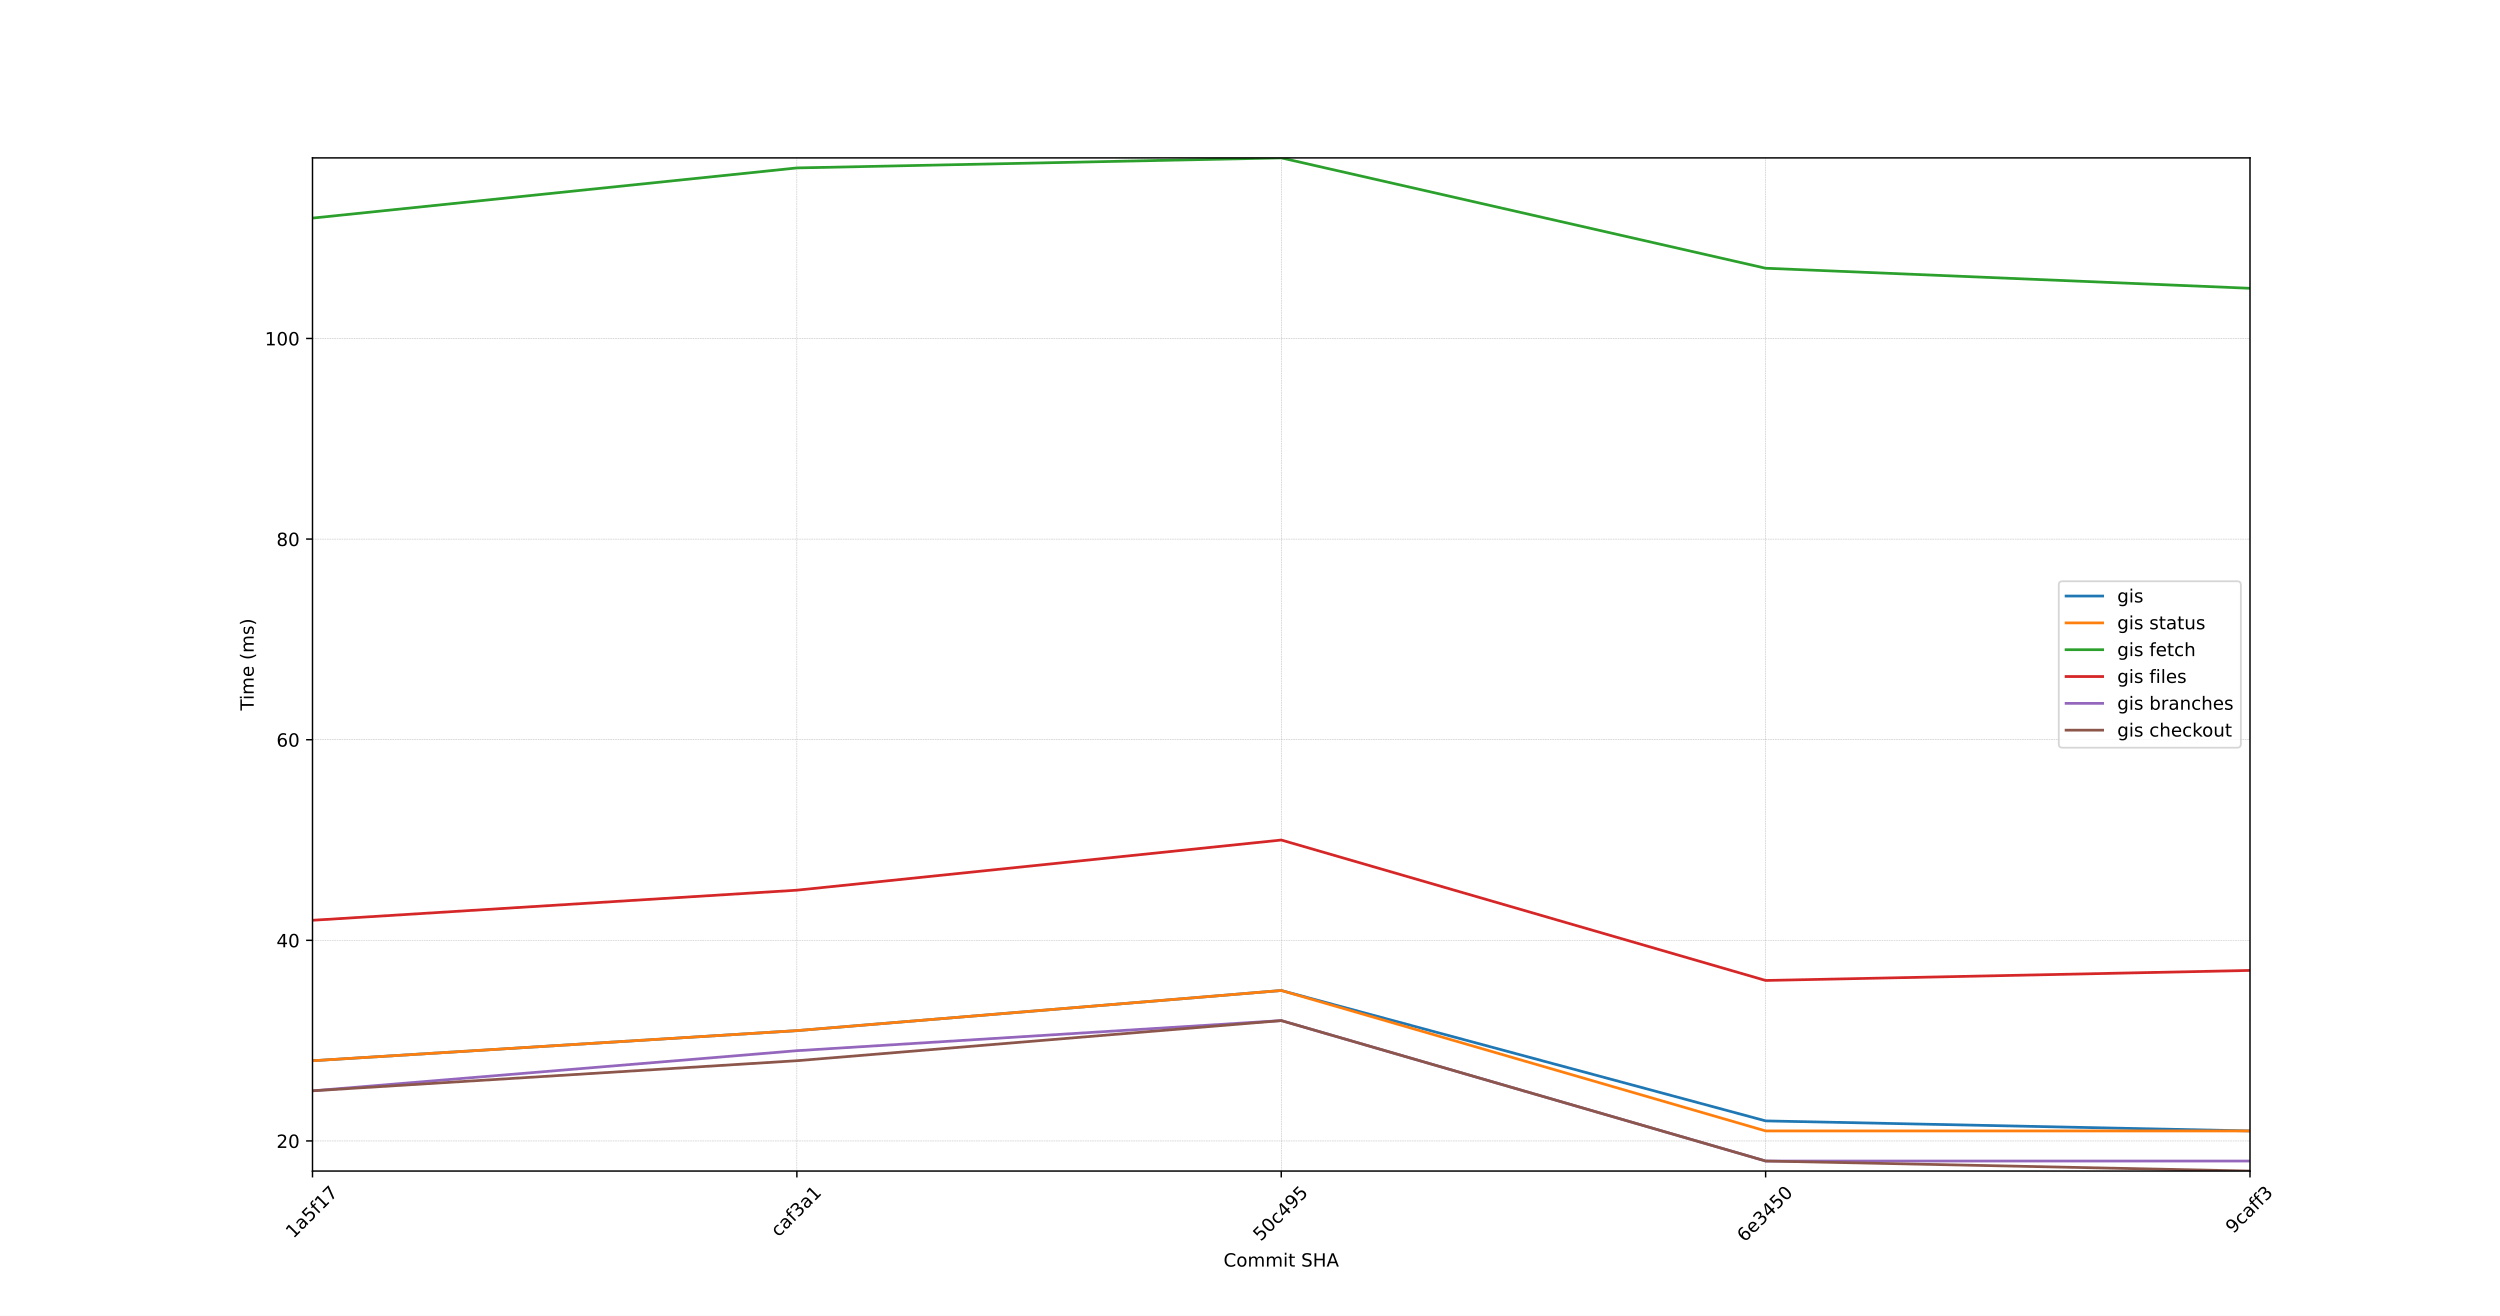
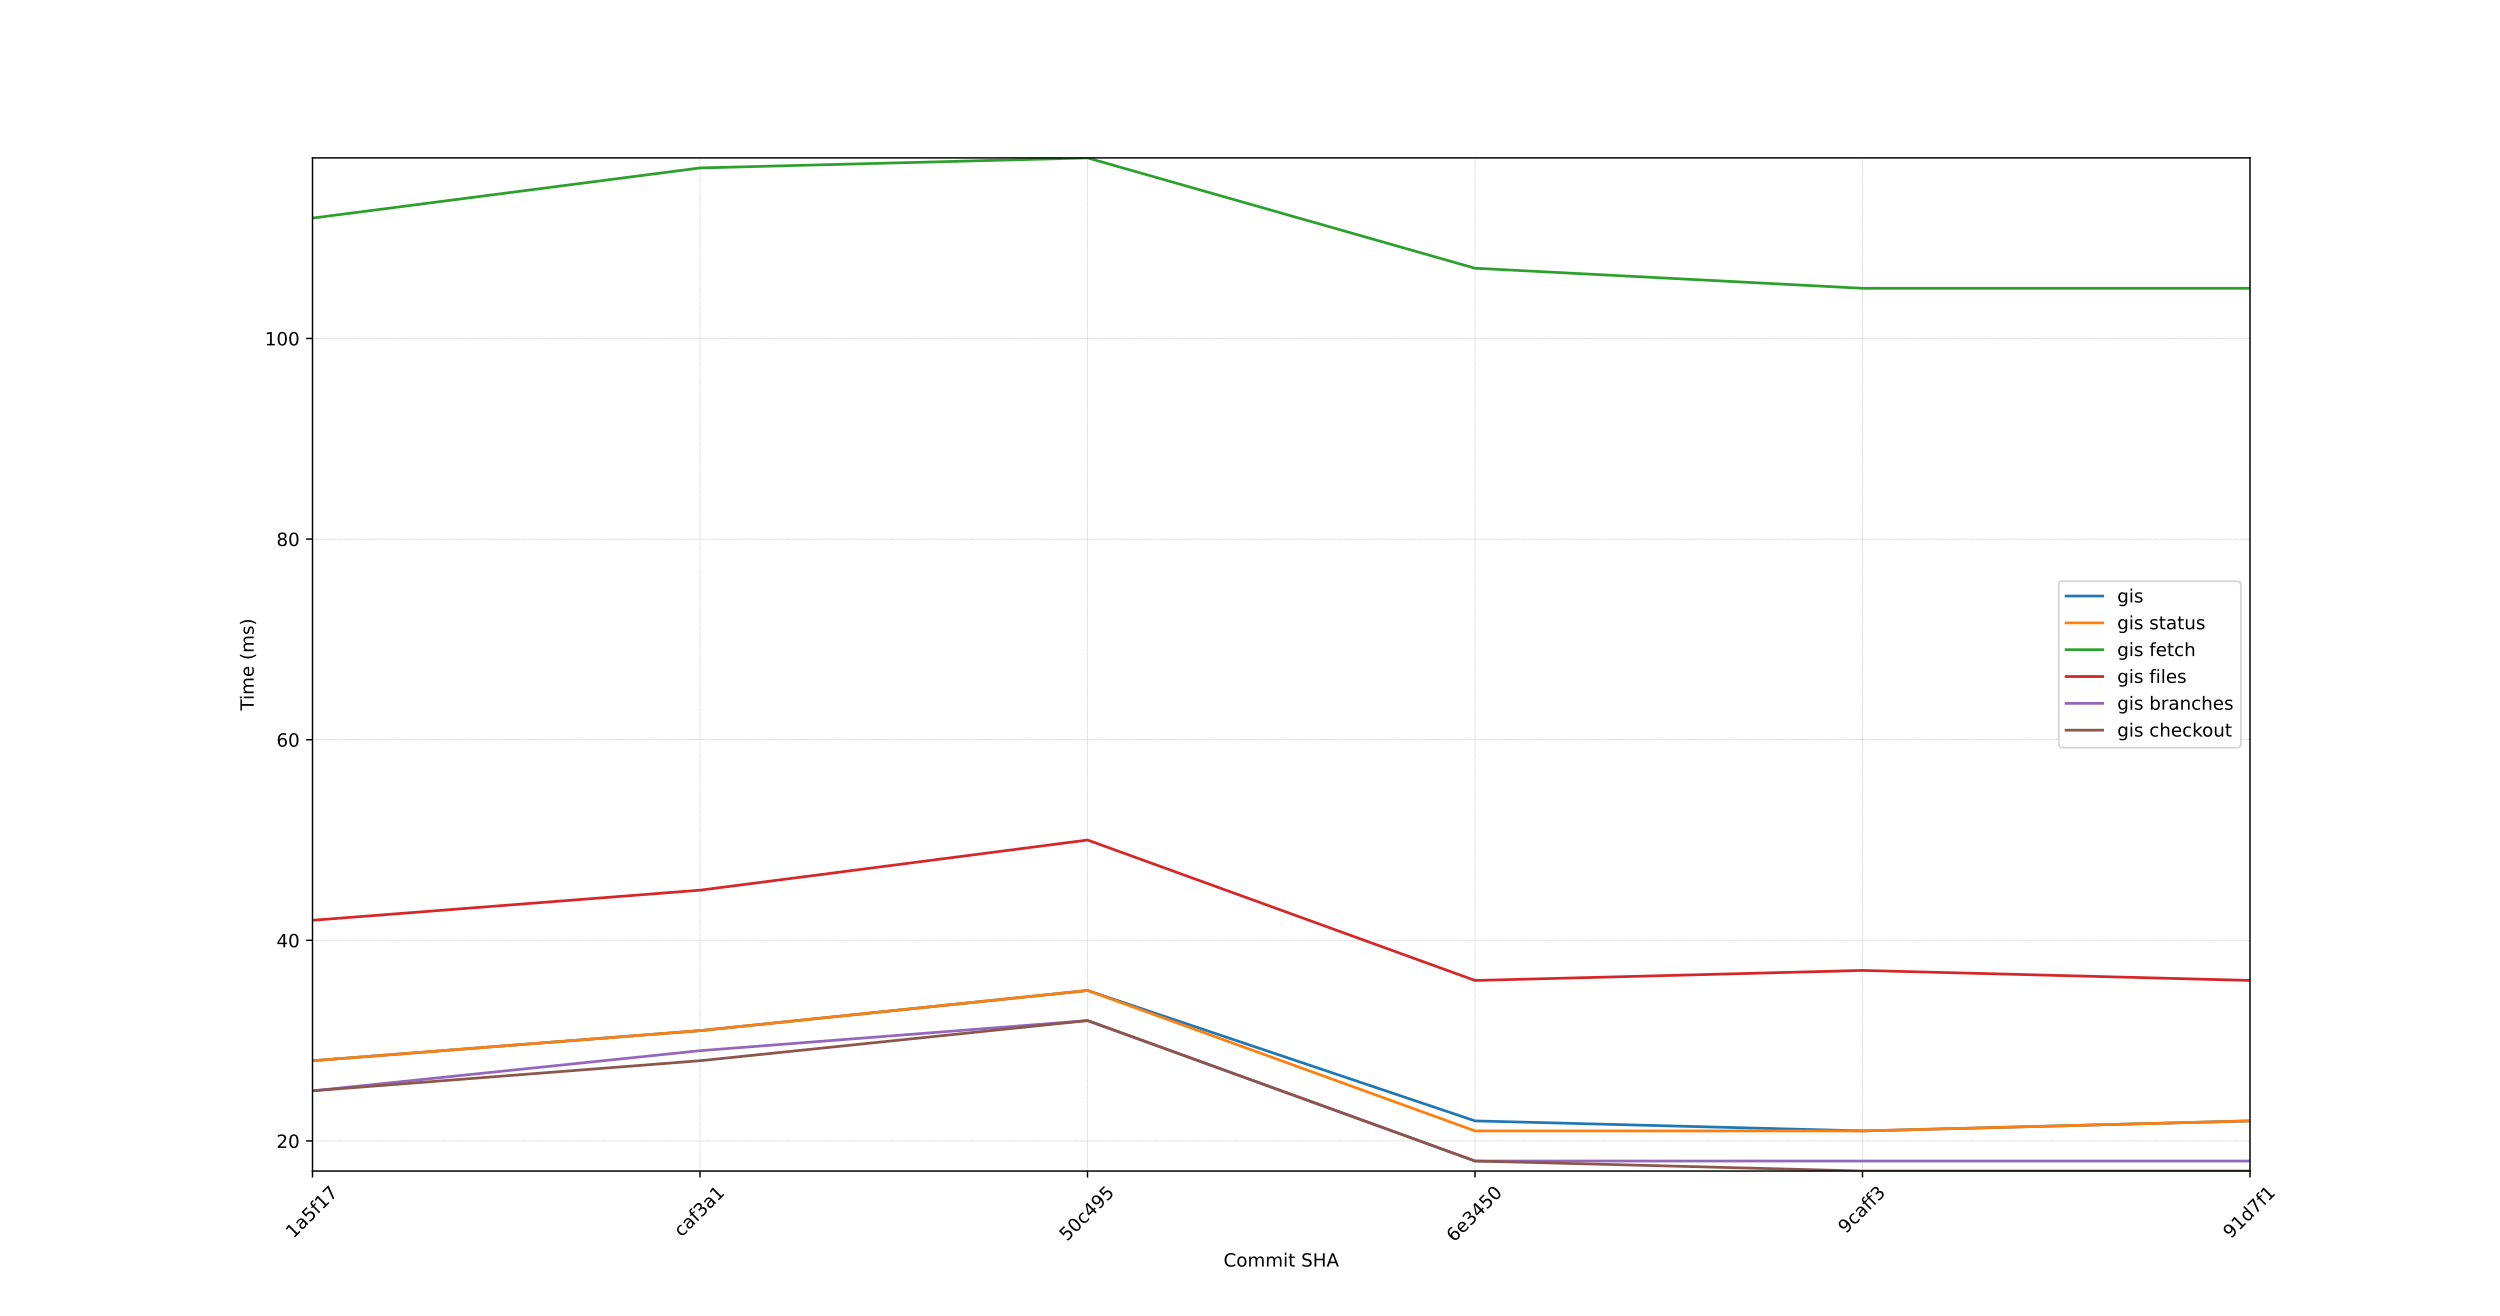
<svg xmlns="http://www.w3.org/2000/svg" xmlns:xlink="http://www.w3.org/1999/xlink" width="1368pt" height="720pt" viewBox="0 0 1368 720" version="1.1">
  <defs>
    <style type="text/css">*{stroke-linejoin: round; stroke-linecap: butt}</style>
  </defs>
  <g id="figure_1">
    <g id="patch_1">
      <path d="M 0 720  L 1368 720  L 1368 0  L 0 0  z " style="fill: #ffffff" />
    </g>
    <g id="axes_1">
      <g id="patch_2">
        <path d="M 171 640.8  L 1231.2 640.8  L 1231.2 86.4  L 171 86.4  z " style="fill: #ffffff" />
      </g>
      <g id="matplotlib.axis_1">
        <g id="xtick_1">
          <g id="line2d_1">
-             <path d="M 171 640.8  L 171 86.4  " clip-path="url(#p83d7c2769d)" style="fill: none; stroke-dasharray: 0.925,0.4; stroke-dashoffset: 0; stroke: #b0b0b0; stroke-width: 0.25" />
+             <path d="M 171 640.8  L 171 86.4  " clip-path="url(#pf5dba11f44)" style="fill: none; stroke-dasharray: 0.925,0.4; stroke-dashoffset: 0; stroke: #b0b0b0; stroke-width: 0.25" />
          </g>
          <g id="line2d_2">
            <defs>
-               <path id="m97d3930e7c" d="M 0 0  L 0 3.5  " style="stroke: #000000; stroke-width: 0.8" />
-             </defs>
-             <g>
-               <use xlink:href="#m97d3930e7c" x="171" y="640.8" style="stroke: #000000; stroke-width: 0.8" />
+               <path id="m943b3fd18f" d="M 0 0  L 0 3.5  " style="stroke: #000000; stroke-width: 0.8" />
+             </defs>
+             <g>
+               <use xlink:href="#m943b3fd18f" x="171" y="640.8" style="stroke: #000000; stroke-width: 0.8" />
            </g>
          </g>
          <g id="text_1">
            <g transform="translate(160.542 677.9913) rotate(-45) scale(0.1 -0.1)">
              <defs>
                <path id="DejaVuSans-31" d="M 794 531  L 1825 531  L 1825 4091  L 703 3866  L 703 4441  L 1819 4666  L 2450 4666  L 2450 531  L 3481 531  L 3481 0  L 794 0  L 794 531  z " transform="scale(0.015625)" />
                <path id="DejaVuSans-61" d="M 2194 1759  Q 1497 1759 1228 1600  Q 959 1441 959 1056  Q 959 750 1161 570  Q 1363 391 1709 391  Q 2188 391 2477 730  Q 2766 1069 2766 1631  L 2766 1759  L 2194 1759  z M 3341 1997  L 3341 0  L 2766 0  L 2766 531  Q 2569 213 2275 61  Q 1981 -91 1556 -91  Q 1019 -91 701 211  Q 384 513 384 1019  Q 384 1609 779 1909  Q 1175 2209 1959 2209  L 2766 2209  L 2766 2266  Q 2766 2663 2505 2880  Q 2244 3097 1772 3097  Q 1472 3097 1187 3025  Q 903 2953 641 2809  L 641 3341  Q 956 3463 1253 3523  Q 1550 3584 1831 3584  Q 2591 3584 2966 3190  Q 3341 2797 3341 1997  z " transform="scale(0.015625)" />
                <path id="DejaVuSans-35" d="M 691 4666  L 3169 4666  L 3169 4134  L 1269 4134  L 1269 2991  Q 1406 3038 1543 3061  Q 1681 3084 1819 3084  Q 2600 3084 3056 2656  Q 3513 2228 3513 1497  Q 3513 744 3044 326  Q 2575 -91 1722 -91  Q 1428 -91 1123 -41  Q 819 9 494 109  L 494 744  Q 775 591 1075 516  Q 1375 441 1709 441  Q 2250 441 2565 725  Q 2881 1009 2881 1497  Q 2881 1984 2565 2268  Q 2250 2553 1709 2553  Q 1456 2553 1204 2497  Q 953 2441 691 2322  L 691 4666  z " transform="scale(0.015625)" />
                <path id="DejaVuSans-66" d="M 2375 4863  L 2375 4384  L 1825 4384  Q 1516 4384 1395 4259  Q 1275 4134 1275 3809  L 1275 3500  L 2222 3500  L 2222 3053  L 1275 3053  L 1275 0  L 697 0  L 697 3053  L 147 3053  L 147 3500  L 697 3500  L 697 3744  Q 697 4328 969 4595  Q 1241 4863 1831 4863  L 2375 4863  z " transform="scale(0.015625)" />
                <path id="DejaVuSans-37" d="M 525 4666  L 3525 4666  L 3525 4397  L 1831 0  L 1172 0  L 2766 4134  L 525 4134  L 525 4666  z " transform="scale(0.015625)" />
              </defs>
              <use xlink:href="#DejaVuSans-31" />
              <use xlink:href="#DejaVuSans-61" x="63.623" />
              <use xlink:href="#DejaVuSans-35" x="124.902" />
              <use xlink:href="#DejaVuSans-66" x="188.525" />
              <use xlink:href="#DejaVuSans-31" x="223.73" />
              <use xlink:href="#DejaVuSans-37" x="287.354" />
            </g>
          </g>
        </g>
        <g id="xtick_2">
          <g id="line2d_3">
-             <path d="M 436.05 640.8  L 436.05 86.4  " clip-path="url(#p83d7c2769d)" style="fill: none; stroke-dasharray: 0.925,0.4; stroke-dashoffset: 0; stroke: #b0b0b0; stroke-width: 0.25" />
+             <path d="M 383.04 640.8  L 383.04 86.4  " clip-path="url(#pf5dba11f44)" style="fill: none; stroke-dasharray: 0.925,0.4; stroke-dashoffset: 0; stroke: #b0b0b0; stroke-width: 0.25" />
          </g>
          <g id="line2d_4">
            <g>
-               <use xlink:href="#m97d3930e7c" x="436.05" y="640.8" style="stroke: #000000; stroke-width: 0.8" />
+               <use xlink:href="#m943b3fd18f" x="383.04" y="640.8" style="stroke: #000000; stroke-width: 0.8" />
            </g>
          </g>
          <g id="text_2">
-             <g transform="translate(425.9804 677.2145) rotate(-45) scale(0.1 -0.1)">
+             <g transform="translate(372.9704 677.2145) rotate(-45) scale(0.1 -0.1)">
              <defs>
                <path id="DejaVuSans-63" d="M 3122 3366  L 3122 2828  Q 2878 2963 2633 3030  Q 2388 3097 2138 3097  Q 1578 3097 1268 2742  Q 959 2388 959 1747  Q 959 1106 1268 751  Q 1578 397 2138 397  Q 2388 397 2633 464  Q 2878 531 3122 666  L 3122 134  Q 2881 22 2623 -34  Q 2366 -91 2075 -91  Q 1284 -91 818 406  Q 353 903 353 1747  Q 353 2603 823 3093  Q 1294 3584 2113 3584  Q 2378 3584 2631 3529  Q 2884 3475 3122 3366  z " transform="scale(0.015625)" />
                <path id="DejaVuSans-33" d="M 2597 2516  Q 3050 2419 3304 2112  Q 3559 1806 3559 1356  Q 3559 666 3084 287  Q 2609 -91 1734 -91  Q 1441 -91 1130 -33  Q 819 25 488 141  L 488 750  Q 750 597 1062 519  Q 1375 441 1716 441  Q 2309 441 2620 675  Q 2931 909 2931 1356  Q 2931 1769 2642 2001  Q 2353 2234 1838 2234  L 1294 2234  L 1294 2753  L 1863 2753  Q 2328 2753 2575 2939  Q 2822 3125 2822 3475  Q 2822 3834 2567 4026  Q 2313 4219 1838 4219  Q 1578 4219 1281 4162  Q 984 4106 628 3988  L 628 4550  Q 988 4650 1302 4700  Q 1616 4750 1894 4750  Q 2613 4750 3031 4423  Q 3450 4097 3450 3541  Q 3450 3153 3228 2886  Q 3006 2619 2597 2516  z " transform="scale(0.015625)" />
              </defs>
              <use xlink:href="#DejaVuSans-63" />
              <use xlink:href="#DejaVuSans-61" x="54.98" />
              <use xlink:href="#DejaVuSans-66" x="116.26" />
              <use xlink:href="#DejaVuSans-33" x="151.465" />
              <use xlink:href="#DejaVuSans-61" x="215.088" />
              <use xlink:href="#DejaVuSans-31" x="276.367" />
            </g>
          </g>
        </g>
        <g id="xtick_3">
          <g id="line2d_5">
-             <path d="M 701.1 640.8  L 701.1 86.4  " clip-path="url(#p83d7c2769d)" style="fill: none; stroke-dasharray: 0.925,0.4; stroke-dashoffset: 0; stroke: #b0b0b0; stroke-width: 0.25" />
+             <path d="M 595.08 640.8  L 595.08 86.4  " clip-path="url(#pf5dba11f44)" style="fill: none; stroke-dasharray: 0.925,0.4; stroke-dashoffset: 0; stroke: #b0b0b0; stroke-width: 0.25" />
          </g>
          <g id="line2d_6">
            <g>
-               <use xlink:href="#m97d3930e7c" x="701.1" y="640.8" style="stroke: #000000; stroke-width: 0.8" />
+               <use xlink:href="#m943b3fd18f" x="595.08" y="640.8" style="stroke: #000000; stroke-width: 0.8" />
            </g>
          </g>
          <g id="text_3">
-             <g transform="translate(689.8598 679.5557) rotate(-45) scale(0.1 -0.1)">
+             <g transform="translate(583.8398 679.5557) rotate(-45) scale(0.1 -0.1)">
              <defs>
                <path id="DejaVuSans-30" d="M 2034 4250  Q 1547 4250 1301 3770  Q 1056 3291 1056 2328  Q 1056 1369 1301 889  Q 1547 409 2034 409  Q 2525 409 2770 889  Q 3016 1369 3016 2328  Q 3016 3291 2770 3770  Q 2525 4250 2034 4250  z M 2034 4750  Q 2819 4750 3233 4129  Q 3647 3509 3647 2328  Q 3647 1150 3233 529  Q 2819 -91 2034 -91  Q 1250 -91 836 529  Q 422 1150 422 2328  Q 422 3509 836 4129  Q 1250 4750 2034 4750  z " transform="scale(0.015625)" />
                <path id="DejaVuSans-34" d="M 2419 4116  L 825 1625  L 2419 1625  L 2419 4116  z M 2253 4666  L 3047 4666  L 3047 1625  L 3713 1625  L 3713 1100  L 3047 1100  L 3047 0  L 2419 0  L 2419 1100  L 313 1100  L 313 1709  L 2253 4666  z " transform="scale(0.015625)" />
                <path id="DejaVuSans-39" d="M 703 97  L 703 672  Q 941 559 1184 500  Q 1428 441 1663 441  Q 2288 441 2617 861  Q 2947 1281 2994 2138  Q 2813 1869 2534 1725  Q 2256 1581 1919 1581  Q 1219 1581 811 2004  Q 403 2428 403 3163  Q 403 3881 828 4315  Q 1253 4750 1959 4750  Q 2769 4750 3195 4129  Q 3622 3509 3622 2328  Q 3622 1225 3098 567  Q 2575 -91 1691 -91  Q 1453 -91 1209 -44  Q 966 3 703 97  z M 1959 2075  Q 2384 2075 2632 2365  Q 2881 2656 2881 3163  Q 2881 3666 2632 3958  Q 2384 4250 1959 4250  Q 1534 4250 1286 3958  Q 1038 3666 1038 3163  Q 1038 2656 1286 2365  Q 1534 2075 1959 2075  z " transform="scale(0.015625)" />
              </defs>
              <use xlink:href="#DejaVuSans-35" />
              <use xlink:href="#DejaVuSans-30" x="63.623" />
              <use xlink:href="#DejaVuSans-63" x="127.246" />
              <use xlink:href="#DejaVuSans-34" x="182.227" />
              <use xlink:href="#DejaVuSans-39" x="245.85" />
              <use xlink:href="#DejaVuSans-35" x="309.473" />
            </g>
          </g>
        </g>
        <g id="xtick_4">
          <g id="line2d_7">
-             <path d="M 966.15 640.8  L 966.15 86.4  " clip-path="url(#p83d7c2769d)" style="fill: none; stroke-dasharray: 0.925,0.4; stroke-dashoffset: 0; stroke: #b0b0b0; stroke-width: 0.25" />
+             <path d="M 807.12 640.8  L 807.12 86.4  " clip-path="url(#pf5dba11f44)" style="fill: none; stroke-dasharray: 0.925,0.4; stroke-dashoffset: 0; stroke: #b0b0b0; stroke-width: 0.25" />
          </g>
          <g id="line2d_8">
            <g>
-               <use xlink:href="#m97d3930e7c" x="966.15" y="640.8" style="stroke: #000000; stroke-width: 0.8" />
+               <use xlink:href="#m943b3fd18f" x="807.12" y="640.8" style="stroke: #000000; stroke-width: 0.8" />
            </g>
          </g>
          <g id="text_4">
-             <g transform="translate(954.6783 680.0187) rotate(-45) scale(0.1 -0.1)">
+             <g transform="translate(795.6483 680.0187) rotate(-45) scale(0.1 -0.1)">
              <defs>
                <path id="DejaVuSans-36" d="M 2113 2584  Q 1688 2584 1439 2293  Q 1191 2003 1191 1497  Q 1191 994 1439 701  Q 1688 409 2113 409  Q 2538 409 2786 701  Q 3034 994 3034 1497  Q 3034 2003 2786 2293  Q 2538 2584 2113 2584  z M 3366 4563  L 3366 3988  Q 3128 4100 2886 4159  Q 2644 4219 2406 4219  Q 1781 4219 1451 3797  Q 1122 3375 1075 2522  Q 1259 2794 1537 2939  Q 1816 3084 2150 3084  Q 2853 3084 3261 2657  Q 3669 2231 3669 1497  Q 3669 778 3244 343  Q 2819 -91 2113 -91  Q 1303 -91 875 529  Q 447 1150 447 2328  Q 447 3434 972 4092  Q 1497 4750 2381 4750  Q 2619 4750 2861 4703  Q 3103 4656 3366 4563  z " transform="scale(0.015625)" />
                <path id="DejaVuSans-65" d="M 3597 1894  L 3597 1613  L 953 1613  Q 991 1019 1311 708  Q 1631 397 2203 397  Q 2534 397 2845 478  Q 3156 559 3463 722  L 3463 178  Q 3153 47 2828 -22  Q 2503 -91 2169 -91  Q 1331 -91 842 396  Q 353 884 353 1716  Q 353 2575 817 3079  Q 1281 3584 2069 3584  Q 2775 3584 3186 3129  Q 3597 2675 3597 1894  z M 3022 2063  Q 3016 2534 2758 2815  Q 2500 3097 2075 3097  Q 1594 3097 1305 2825  Q 1016 2553 972 2059  L 3022 2063  z " transform="scale(0.015625)" />
              </defs>
              <use xlink:href="#DejaVuSans-36" />
              <use xlink:href="#DejaVuSans-65" x="63.623" />
              <use xlink:href="#DejaVuSans-33" x="125.146" />
              <use xlink:href="#DejaVuSans-34" x="188.77" />
              <use xlink:href="#DejaVuSans-35" x="252.393" />
              <use xlink:href="#DejaVuSans-30" x="316.016" />
            </g>
          </g>
        </g>
        <g id="xtick_5">
          <g id="line2d_9">
-             <path d="M 1231.2 640.8  L 1231.2 86.4  " clip-path="url(#p83d7c2769d)" style="fill: none; stroke-dasharray: 0.925,0.4; stroke-dashoffset: 0; stroke: #b0b0b0; stroke-width: 0.25" />
+             <path d="M 1019.16 640.8  L 1019.16 86.4  " clip-path="url(#pf5dba11f44)" style="fill: none; stroke-dasharray: 0.925,0.4; stroke-dashoffset: 0; stroke: #b0b0b0; stroke-width: 0.25" />
          </g>
          <g id="line2d_10">
            <g>
-               <use xlink:href="#m97d3930e7c" x="1231.2" y="640.8" style="stroke: #000000; stroke-width: 0.8" />
+               <use xlink:href="#m943b3fd18f" x="1019.16" y="640.8" style="stroke: #000000; stroke-width: 0.8" />
            </g>
          </g>
          <g id="text_5">
-             <g transform="translate(1222.052 675.3705) rotate(-45) scale(0.1 -0.1)">
+             <g transform="translate(1010.012 675.3705) rotate(-45) scale(0.1 -0.1)">
              <use xlink:href="#DejaVuSans-39" />
              <use xlink:href="#DejaVuSans-63" x="63.623" />
              <use xlink:href="#DejaVuSans-61" x="118.604" />
              <use xlink:href="#DejaVuSans-66" x="179.883" />
              <use xlink:href="#DejaVuSans-66" x="215.088" />
              <use xlink:href="#DejaVuSans-33" x="250.293" />
            </g>
          </g>
        </g>
-         <g id="text_6">
+         <g id="xtick_6">
+           <g id="line2d_11">
+             <path d="M 1231.2 640.8  L 1231.2 86.4  " clip-path="url(#pf5dba11f44)" style="fill: none; stroke-dasharray: 0.925,0.4; stroke-dashoffset: 0; stroke: #b0b0b0; stroke-width: 0.25" />
+           </g>
+           <g id="line2d_12">
+             <g>
+               <use xlink:href="#m943b3fd18f" x="1231.2" y="640.8" style="stroke: #000000; stroke-width: 0.8" />
+             </g>
+           </g>
+           <g id="text_6">
+             <g transform="translate(1220.664 678.147) rotate(-45) scale(0.1 -0.1)">
+               <defs>
+                 <path id="DejaVuSans-64" d="M 2906 2969  L 2906 4863  L 3481 4863  L 3481 0  L 2906 0  L 2906 525  Q 2725 213 2448 61  Q 2172 -91 1784 -91  Q 1150 -91 751 415  Q 353 922 353 1747  Q 353 2572 751 3078  Q 1150 3584 1784 3584  Q 2172 3584 2448 3432  Q 2725 3281 2906 2969  z M 947 1747  Q 947 1113 1208 752  Q 1469 391 1925 391  Q 2381 391 2643 752  Q 2906 1113 2906 1747  Q 2906 2381 2643 2742  Q 2381 3103 1925 3103  Q 1469 3103 1208 2742  Q 947 2381 947 1747  z " transform="scale(0.015625)" />
+               </defs>
+               <use xlink:href="#DejaVuSans-39" />
+               <use xlink:href="#DejaVuSans-31" x="63.623" />
+               <use xlink:href="#DejaVuSans-64" x="127.246" />
+               <use xlink:href="#DejaVuSans-37" x="190.723" />
+               <use xlink:href="#DejaVuSans-66" x="254.346" />
+               <use xlink:href="#DejaVuSans-31" x="289.551" />
+             </g>
+           </g>
+         </g>
+         <g id="text_7">
          <g transform="translate(669.5156 693.0877) scale(0.1 -0.1)">
            <defs>
              <path id="DejaVuSans-43" d="M 4122 4306  L 4122 3641  Q 3803 3938 3442 4084  Q 3081 4231 2675 4231  Q 1875 4231 1450 3742  Q 1025 3253 1025 2328  Q 1025 1406 1450 917  Q 1875 428 2675 428  Q 3081 428 3442 575  Q 3803 722 4122 1019  L 4122 359  Q 3791 134 3420 21  Q 3050 -91 2638 -91  Q 1578 -91 968 557  Q 359 1206 359 2328  Q 359 3453 968 4101  Q 1578 4750 2638 4750  Q 3056 4750 3426 4639  Q 3797 4528 4122 4306  z " transform="scale(0.015625)" />
              <path id="DejaVuSans-6f" d="M 1959 3097  Q 1497 3097 1228 2736  Q 959 2375 959 1747  Q 959 1119 1226 758  Q 1494 397 1959 397  Q 2419 397 2687 759  Q 2956 1122 2956 1747  Q 2956 2369 2687 2733  Q 2419 3097 1959 3097  z M 1959 3584  Q 2709 3584 3137 3096  Q 3566 2609 3566 1747  Q 3566 888 3137 398  Q 2709 -91 1959 -91  Q 1206 -91 779 398  Q 353 888 353 1747  Q 353 2609 779 3096  Q 1206 3584 1959 3584  z " transform="scale(0.015625)" />
              <path id="DejaVuSans-6d" d="M 3328 2828  Q 3544 3216 3844 3400  Q 4144 3584 4550 3584  Q 5097 3584 5394 3201  Q 5691 2819 5691 2113  L 5691 0  L 5113 0  L 5113 2094  Q 5113 2597 4934 2840  Q 4756 3084 4391 3084  Q 3944 3084 3684 2787  Q 3425 2491 3425 1978  L 3425 0  L 2847 0  L 2847 2094  Q 2847 2600 2669 2842  Q 2491 3084 2119 3084  Q 1678 3084 1418 2786  Q 1159 2488 1159 1978  L 1159 0  L 581 0  L 581 3500  L 1159 3500  L 1159 2956  Q 1356 3278 1631 3431  Q 1906 3584 2284 3584  Q 2666 3584 2933 3390  Q 3200 3197 3328 2828  z " transform="scale(0.015625)" />
              <path id="DejaVuSans-69" d="M 603 3500  L 1178 3500  L 1178 0  L 603 0  L 603 3500  z M 603 4863  L 1178 4863  L 1178 4134  L 603 4134  L 603 4863  z " transform="scale(0.015625)" />
              <path id="DejaVuSans-74" d="M 1172 4494  L 1172 3500  L 2356 3500  L 2356 3053  L 1172 3053  L 1172 1153  Q 1172 725 1289 603  Q 1406 481 1766 481  L 2356 481  L 2356 0  L 1766 0  Q 1100 0 847 248  Q 594 497 594 1153  L 594 3053  L 172 3053  L 172 3500  L 594 3500  L 594 4494  L 1172 4494  z " transform="scale(0.015625)" />
              <path id="DejaVuSans-20" transform="scale(0.015625)" />
              <path id="DejaVuSans-53" d="M 3425 4513  L 3425 3897  Q 3066 4069 2747 4153  Q 2428 4238 2131 4238  Q 1616 4238 1336 4038  Q 1056 3838 1056 3469  Q 1056 3159 1242 3001  Q 1428 2844 1947 2747  L 2328 2669  Q 3034 2534 3370 2195  Q 3706 1856 3706 1288  Q 3706 609 3251 259  Q 2797 -91 1919 -91  Q 1588 -91 1214 -16  Q 841 59 441 206  L 441 856  Q 825 641 1194 531  Q 1563 422 1919 422  Q 2459 422 2753 634  Q 3047 847 3047 1241  Q 3047 1584 2836 1778  Q 2625 1972 2144 2069  L 1759 2144  Q 1053 2284 737 2584  Q 422 2884 422 3419  Q 422 4038 858 4394  Q 1294 4750 2059 4750  Q 2388 4750 2728 4690  Q 3069 4631 3425 4513  z " transform="scale(0.015625)" />
              <path id="DejaVuSans-48" d="M 628 4666  L 1259 4666  L 1259 2753  L 3553 2753  L 3553 4666  L 4184 4666  L 4184 0  L 3553 0  L 3553 2222  L 1259 2222  L 1259 0  L 628 0  L 628 4666  z " transform="scale(0.015625)" />
              <path id="DejaVuSans-41" d="M 2188 4044  L 1331 1722  L 3047 1722  L 2188 4044  z M 1831 4666  L 2547 4666  L 4325 0  L 3669 0  L 3244 1197  L 1141 1197  L 716 0  L 50 0  L 1831 4666  z " transform="scale(0.015625)" />
            </defs>
            <use xlink:href="#DejaVuSans-43" />
            <use xlink:href="#DejaVuSans-6f" x="69.824" />
            <use xlink:href="#DejaVuSans-6d" x="131.006" />
            <use xlink:href="#DejaVuSans-6d" x="228.418" />
            <use xlink:href="#DejaVuSans-69" x="325.83" />
            <use xlink:href="#DejaVuSans-74" x="353.613" />
            <use xlink:href="#DejaVuSans-20" x="392.822" />
            <use xlink:href="#DejaVuSans-53" x="424.609" />
            <use xlink:href="#DejaVuSans-48" x="488.086" />
            <use xlink:href="#DejaVuSans-41" x="563.281" />
          </g>
        </g>
      </g>
      <g id="matplotlib.axis_2">
        <g id="ytick_1">
-           <g id="line2d_11">
-             <path d="M 171 624.333  L 1231.2 624.333  " clip-path="url(#p83d7c2769d)" style="fill: none; stroke-dasharray: 0.925,0.4; stroke-dashoffset: 0; stroke: #b0b0b0; stroke-width: 0.25" />
-           </g>
-           <g id="line2d_12">
-             <defs>
-               <path id="ma4b9bfcfdf" d="M 0 0  L -3.5 0  " style="stroke: #000000; stroke-width: 0.8" />
-             </defs>
-             <g>
-               <use xlink:href="#ma4b9bfcfdf" x="171" y="624.333" style="stroke: #000000; stroke-width: 0.8" />
-             </g>
-           </g>
-           <g id="text_7">
+           <g id="line2d_13">
+             <path d="M 171 624.333  L 1231.2 624.333  " clip-path="url(#pf5dba11f44)" style="fill: none; stroke-dasharray: 0.925,0.4; stroke-dashoffset: 0; stroke: #b0b0b0; stroke-width: 0.25" />
+           </g>
+           <g id="line2d_14">
+             <defs>
+               <path id="m251489ed75" d="M 0 0  L -3.5 0  " style="stroke: #000000; stroke-width: 0.8" />
+             </defs>
+             <g>
+               <use xlink:href="#m251489ed75" x="171" y="624.333" style="stroke: #000000; stroke-width: 0.8" />
+             </g>
+           </g>
+           <g id="text_8">
            <g transform="translate(151.275 628.1319) scale(0.1 -0.1)">
              <defs>
                <path id="DejaVuSans-32" d="M 1228 531  L 3431 531  L 3431 0  L 469 0  L 469 531  Q 828 903 1448 1529  Q 2069 2156 2228 2338  Q 2531 2678 2651 2914  Q 2772 3150 2772 3378  Q 2772 3750 2511 3984  Q 2250 4219 1831 4219  Q 1534 4219 1204 4116  Q 875 4013 500 3803  L 500 4441  Q 881 4594 1212 4672  Q 1544 4750 1819 4750  Q 2544 4750 2975 4387  Q 3406 4025 3406 3419  Q 3406 3131 3298 2873  Q 3191 2616 2906 2266  Q 2828 2175 2409 1742  Q 1991 1309 1228 531  z " transform="scale(0.015625)" />
              </defs>
              <use xlink:href="#DejaVuSans-32" />
              <use xlink:href="#DejaVuSans-30" x="63.623" />
            </g>
          </g>
        </g>
        <g id="ytick_2">
-           <g id="line2d_13">
-             <path d="M 171 514.55  L 1231.2 514.55  " clip-path="url(#p83d7c2769d)" style="fill: none; stroke-dasharray: 0.925,0.4; stroke-dashoffset: 0; stroke: #b0b0b0; stroke-width: 0.25" />
-           </g>
-           <g id="line2d_14">
-             <g>
-               <use xlink:href="#ma4b9bfcfdf" x="171" y="514.55" style="stroke: #000000; stroke-width: 0.8" />
-             </g>
-           </g>
-           <g id="text_8">
+           <g id="line2d_15">
+             <path d="M 171 514.55  L 1231.2 514.55  " clip-path="url(#pf5dba11f44)" style="fill: none; stroke-dasharray: 0.925,0.4; stroke-dashoffset: 0; stroke: #b0b0b0; stroke-width: 0.25" />
+           </g>
+           <g id="line2d_16">
+             <g>
+               <use xlink:href="#m251489ed75" x="171" y="514.55" style="stroke: #000000; stroke-width: 0.8" />
+             </g>
+           </g>
+           <g id="text_9">
            <g transform="translate(151.275 518.3497) scale(0.1 -0.1)">
              <use xlink:href="#DejaVuSans-34" />
              <use xlink:href="#DejaVuSans-30" x="63.623" />
            </g>
          </g>
        </g>
        <g id="ytick_3">
-           <g id="line2d_15">
-             <path d="M 171 404.768  L 1231.2 404.768  " clip-path="url(#p83d7c2769d)" style="fill: none; stroke-dasharray: 0.925,0.4; stroke-dashoffset: 0; stroke: #b0b0b0; stroke-width: 0.25" />
-           </g>
-           <g id="line2d_16">
-             <g>
-               <use xlink:href="#ma4b9bfcfdf" x="171" y="404.768" style="stroke: #000000; stroke-width: 0.8" />
-             </g>
-           </g>
-           <g id="text_9">
+           <g id="line2d_17">
+             <path d="M 171 404.768  L 1231.2 404.768  " clip-path="url(#pf5dba11f44)" style="fill: none; stroke-dasharray: 0.925,0.4; stroke-dashoffset: 0; stroke: #b0b0b0; stroke-width: 0.25" />
+           </g>
+           <g id="line2d_18">
+             <g>
+               <use xlink:href="#m251489ed75" x="171" y="404.768" style="stroke: #000000; stroke-width: 0.8" />
+             </g>
+           </g>
+           <g id="text_10">
            <g transform="translate(151.275 408.5675) scale(0.1 -0.1)">
              <use xlink:href="#DejaVuSans-36" />
              <use xlink:href="#DejaVuSans-30" x="63.623" />
            </g>
          </g>
        </g>
        <g id="ytick_4">
-           <g id="line2d_17">
-             <path d="M 171 294.986  L 1231.2 294.986  " clip-path="url(#p83d7c2769d)" style="fill: none; stroke-dasharray: 0.925,0.4; stroke-dashoffset: 0; stroke: #b0b0b0; stroke-width: 0.25" />
-           </g>
-           <g id="line2d_18">
-             <g>
-               <use xlink:href="#ma4b9bfcfdf" x="171" y="294.986" style="stroke: #000000; stroke-width: 0.8" />
-             </g>
-           </g>
-           <g id="text_10">
+           <g id="line2d_19">
+             <path d="M 171 294.986  L 1231.2 294.986  " clip-path="url(#pf5dba11f44)" style="fill: none; stroke-dasharray: 0.925,0.4; stroke-dashoffset: 0; stroke: #b0b0b0; stroke-width: 0.25" />
+           </g>
+           <g id="line2d_20">
+             <g>
+               <use xlink:href="#m251489ed75" x="171" y="294.986" style="stroke: #000000; stroke-width: 0.8" />
+             </g>
+           </g>
+           <g id="text_11">
            <g transform="translate(151.275 298.7854) scale(0.1 -0.1)">
              <defs>
                <path id="DejaVuSans-38" d="M 2034 2216  Q 1584 2216 1326 1975  Q 1069 1734 1069 1313  Q 1069 891 1326 650  Q 1584 409 2034 409  Q 2484 409 2743 651  Q 3003 894 3003 1313  Q 3003 1734 2745 1975  Q 2488 2216 2034 2216  z M 1403 2484  Q 997 2584 770 2862  Q 544 3141 544 3541  Q 544 4100 942 4425  Q 1341 4750 2034 4750  Q 2731 4750 3128 4425  Q 3525 4100 3525 3541  Q 3525 3141 3298 2862  Q 3072 2584 2669 2484  Q 3125 2378 3379 2068  Q 3634 1759 3634 1313  Q 3634 634 3220 271  Q 2806 -91 2034 -91  Q 1263 -91 848 271  Q 434 634 434 1313  Q 434 1759 690 2068  Q 947 2378 1403 2484  z M 1172 3481  Q 1172 3119 1398 2916  Q 1625 2713 2034 2713  Q 2441 2713 2670 2916  Q 2900 3119 2900 3481  Q 2900 3844 2670 4047  Q 2441 4250 2034 4250  Q 1625 4250 1398 4047  Q 1172 3844 1172 3481  z " transform="scale(0.015625)" />
              </defs>
              <use xlink:href="#DejaVuSans-38" />
              <use xlink:href="#DejaVuSans-30" x="63.623" />
            </g>
          </g>
        </g>
        <g id="ytick_5">
-           <g id="line2d_19">
-             <path d="M 171 185.204  L 1231.2 185.204  " clip-path="url(#p83d7c2769d)" style="fill: none; stroke-dasharray: 0.925,0.4; stroke-dashoffset: 0; stroke: #b0b0b0; stroke-width: 0.25" />
-           </g>
-           <g id="line2d_20">
-             <g>
-               <use xlink:href="#ma4b9bfcfdf" x="171" y="185.204" style="stroke: #000000; stroke-width: 0.8" />
-             </g>
-           </g>
-           <g id="text_11">
+           <g id="line2d_21">
+             <path d="M 171 185.204  L 1231.2 185.204  " clip-path="url(#pf5dba11f44)" style="fill: none; stroke-dasharray: 0.925,0.4; stroke-dashoffset: 0; stroke: #b0b0b0; stroke-width: 0.25" />
+           </g>
+           <g id="line2d_22">
+             <g>
+               <use xlink:href="#m251489ed75" x="171" y="185.204" style="stroke: #000000; stroke-width: 0.8" />
+             </g>
+           </g>
+           <g id="text_12">
            <g transform="translate(144.9125 189.0032) scale(0.1 -0.1)">
              <use xlink:href="#DejaVuSans-31" />
              <use xlink:href="#DejaVuSans-30" x="63.623" />
              <use xlink:href="#DejaVuSans-30" x="127.246" />
            </g>
          </g>
        </g>
-         <g id="text_12">
+         <g id="text_13">
          <g transform="translate(138.8328 388.7992) rotate(-90) scale(0.1 -0.1)">
            <defs>
              <path id="DejaVuSans-54" d="M -19 4666  L 3928 4666  L 3928 4134  L 2272 4134  L 2272 0  L 1638 0  L 1638 4134  L -19 4134  L -19 4666  z " transform="scale(0.015625)" />
              <path id="DejaVuSans-28" d="M 1984 4856  Q 1566 4138 1362 3434  Q 1159 2731 1159 2009  Q 1159 1288 1364 580  Q 1569 -128 1984 -844  L 1484 -844  Q 1016 -109 783 600  Q 550 1309 550 2009  Q 550 2706 781 3412  Q 1013 4119 1484 4856  L 1984 4856  z " transform="scale(0.015625)" />
              <path id="DejaVuSans-73" d="M 2834 3397  L 2834 2853  Q 2591 2978 2328 3040  Q 2066 3103 1784 3103  Q 1356 3103 1142 2972  Q 928 2841 928 2578  Q 928 2378 1081 2264  Q 1234 2150 1697 2047  L 1894 2003  Q 2506 1872 2764 1633  Q 3022 1394 3022 966  Q 3022 478 2636 193  Q 2250 -91 1575 -91  Q 1294 -91 989 -36  Q 684 19 347 128  L 347 722  Q 666 556 975 473  Q 1284 391 1588 391  Q 1994 391 2212 530  Q 2431 669 2431 922  Q 2431 1156 2273 1281  Q 2116 1406 1581 1522  L 1381 1569  Q 847 1681 609 1914  Q 372 2147 372 2553  Q 372 3047 722 3315  Q 1072 3584 1716 3584  Q 2034 3584 2315 3537  Q 2597 3491 2834 3397  z " transform="scale(0.015625)" />
              <path id="DejaVuSans-29" d="M 513 4856  L 1013 4856  Q 1481 4119 1714 3412  Q 1947 2706 1947 2009  Q 1947 1309 1714 600  Q 1481 -109 1013 -844  L 513 -844  Q 928 -128 1133 580  Q 1338 1288 1338 2009  Q 1338 2731 1133 3434  Q 928 4138 513 4856  z " transform="scale(0.015625)" />
            </defs>
            <use xlink:href="#DejaVuSans-54" />
            <use xlink:href="#DejaVuSans-69" x="57.959" />
            <use xlink:href="#DejaVuSans-6d" x="85.742" />
            <use xlink:href="#DejaVuSans-65" x="183.154" />
            <use xlink:href="#DejaVuSans-20" x="244.678" />
            <use xlink:href="#DejaVuSans-28" x="276.465" />
            <use xlink:href="#DejaVuSans-6d" x="315.479" />
            <use xlink:href="#DejaVuSans-73" x="412.891" />
            <use xlink:href="#DejaVuSans-29" x="464.99" />
          </g>
        </g>
      </g>
-       <g id="line2d_21">
-         <path d="M 171 580.42  L 436.05 563.952  L 701.1 541.996  L 966.15 613.354  L 1231.2 618.844  " clip-path="url(#p83d7c2769d)" style="fill: none; stroke: #1f77b4; stroke-width: 1.5; stroke-linecap: square" />
-       </g>
-       <g id="line2d_22">
-         <path d="M 171 580.42  L 436.05 563.952  L 701.1 541.996  L 966.15 618.844  L 1231.2 618.844  " clip-path="url(#p83d7c2769d)" style="fill: none; stroke: #ff7f0e; stroke-width: 1.5; stroke-linecap: square" />
-       </g>
      <g id="line2d_23">
-         <path d="M 171 119.335  L 436.05 91.889  L 701.1 86.4  L 966.15 146.78  L 1231.2 157.758  " clip-path="url(#p83d7c2769d)" style="fill: none; stroke: #2ca02c; stroke-width: 1.5; stroke-linecap: square" />
+         <path d="M 171 580.42  L 383.04 563.952  L 595.08 541.996  L 807.12 613.354  L 1019.16 618.844  L 1231.2 613.354  " clip-path="url(#pf5dba11f44)" style="fill: none; stroke: #1f77b4; stroke-width: 1.5; stroke-linecap: square" />
      </g>
      <g id="line2d_24">
-         <path d="M 171 503.572  L 436.05 487.105  L 701.1 459.659  L 966.15 536.507  L 1231.2 531.018  " clip-path="url(#p83d7c2769d)" style="fill: none; stroke: #d62728; stroke-width: 1.5; stroke-linecap: square" />
+         <path d="M 171 580.42  L 383.04 563.952  L 595.08 541.996  L 807.12 618.844  L 1019.16 618.844  L 1231.2 613.354  " clip-path="url(#pf5dba11f44)" style="fill: none; stroke: #ff7f0e; stroke-width: 1.5; stroke-linecap: square" />
      </g>
      <g id="line2d_25">
-         <path d="M 171 596.887  L 436.05 574.931  L 701.1 558.463  L 966.15 635.311  L 1231.2 635.311  " clip-path="url(#p83d7c2769d)" style="fill: none; stroke: #9467bd; stroke-width: 1.5; stroke-linecap: square" />
+         <path d="M 171 119.335  L 383.04 91.889  L 595.08 86.4  L 807.12 146.78  L 1019.16 157.758  L 1231.2 157.758  " clip-path="url(#pf5dba11f44)" style="fill: none; stroke: #2ca02c; stroke-width: 1.5; stroke-linecap: square" />
      </g>
      <g id="line2d_26">
-         <path d="M 171 596.887  L 436.05 580.42  L 701.1 558.463  L 966.15 635.311  L 1231.2 640.8  " clip-path="url(#p83d7c2769d)" style="fill: none; stroke: #8c564b; stroke-width: 1.5; stroke-linecap: square" />
+         <path d="M 171 503.572  L 383.04 487.105  L 595.08 459.659  L 807.12 536.507  L 1019.16 531.018  L 1231.2 536.507  " clip-path="url(#pf5dba11f44)" style="fill: none; stroke: #d62728; stroke-width: 1.5; stroke-linecap: square" />
+       </g>
+       <g id="line2d_27">
+         <path d="M 171 596.887  L 383.04 574.931  L 595.08 558.463  L 807.12 635.311  L 1019.16 635.311  L 1231.2 635.311  " clip-path="url(#pf5dba11f44)" style="fill: none; stroke: #9467bd; stroke-width: 1.5; stroke-linecap: square" />
+       </g>
+       <g id="line2d_28">
+         <path d="M 171 596.887  L 383.04 580.42  L 595.08 558.463  L 807.12 635.311  L 1019.16 640.8  L 1231.2 640.8  " clip-path="url(#pf5dba11f44)" style="fill: none; stroke: #8c564b; stroke-width: 1.5; stroke-linecap: square" />
      </g>
      <g id="patch_3">
        <path d="M 171 640.8  L 171 86.4  " style="fill: none; stroke: #000000; stroke-width: 0.8; stroke-linejoin: miter; stroke-linecap: square" />
      </g>
      <g id="patch_4">
        <path d="M 1231.2 640.8  L 1231.2 86.4  " style="fill: none; stroke: #000000; stroke-width: 0.8; stroke-linejoin: miter; stroke-linecap: square" />
      </g>
      <g id="patch_5">
        <path d="M 171 640.8  L 1231.2 640.8  " style="fill: none; stroke: #000000; stroke-width: 0.8; stroke-linejoin: miter; stroke-linecap: square" />
      </g>
      <g id="patch_6">
        <path d="M 171 86.4  L 1231.2 86.4  " style="fill: none; stroke: #000000; stroke-width: 0.8; stroke-linejoin: miter; stroke-linecap: square" />
      </g>
      <g id="legend_1">
        <g id="patch_7">
          <path d="M 1128.562 409.134  L 1224.2 409.134  Q 1226.2 409.134 1226.2 407.134  L 1226.2 320.066  Q 1226.2 318.066 1224.2 318.066  L 1128.562 318.066  Q 1126.562 318.066 1126.562 320.066  L 1126.562 407.134  Q 1126.562 409.134 1128.562 409.134  z " style="fill: #ffffff; opacity: 0.8; stroke: #cccccc; stroke-linejoin: miter" />
        </g>
-         <g id="line2d_27">
+         <g id="line2d_29">
          <path d="M 1130.562 326.164  L 1140.562 326.164  L 1150.562 326.164  " style="fill: none; stroke: #1f77b4; stroke-width: 1.5; stroke-linecap: square" />
        </g>
-         <g id="text_13">
+         <g id="text_14">
          <g transform="translate(1158.562 329.6641) scale(0.1 -0.1)">
            <defs>
              <path id="DejaVuSans-67" d="M 2906 1791  Q 2906 2416 2648 2759  Q 2391 3103 1925 3103  Q 1463 3103 1205 2759  Q 947 2416 947 1791  Q 947 1169 1205 825  Q 1463 481 1925 481  Q 2391 481 2648 825  Q 2906 1169 2906 1791  z M 3481 434  Q 3481 -459 3084 -895  Q 2688 -1331 1869 -1331  Q 1566 -1331 1297 -1286  Q 1028 -1241 775 -1147  L 775 -588  Q 1028 -725 1275 -790  Q 1522 -856 1778 -856  Q 2344 -856 2625 -561  Q 2906 -266 2906 331  L 2906 616  Q 2728 306 2450 153  Q 2172 0 1784 0  Q 1141 0 747 490  Q 353 981 353 1791  Q 353 2603 747 3093  Q 1141 3584 1784 3584  Q 2172 3584 2450 3431  Q 2728 3278 2906 2969  L 2906 3500  L 3481 3500  L 3481 434  z " transform="scale(0.015625)" />
            </defs>
            <use xlink:href="#DejaVuSans-67" />
            <use xlink:href="#DejaVuSans-69" x="63.477" />
            <use xlink:href="#DejaVuSans-73" x="91.26" />
          </g>
        </g>
-         <g id="line2d_28">
+         <g id="line2d_30">
          <path d="M 1130.562 340.842  L 1140.562 340.842  L 1150.562 340.842  " style="fill: none; stroke: #ff7f0e; stroke-width: 1.5; stroke-linecap: square" />
        </g>
-         <g id="text_14">
+         <g id="text_15">
          <g transform="translate(1158.562 344.3422) scale(0.1 -0.1)">
            <defs>
              <path id="DejaVuSans-75" d="M 544 1381  L 544 3500  L 1119 3500  L 1119 1403  Q 1119 906 1312 657  Q 1506 409 1894 409  Q 2359 409 2629 706  Q 2900 1003 2900 1516  L 2900 3500  L 3475 3500  L 3475 0  L 2900 0  L 2900 538  Q 2691 219 2414 64  Q 2138 -91 1772 -91  Q 1169 -91 856 284  Q 544 659 544 1381  z M 1991 3584  L 1991 3584  z " transform="scale(0.015625)" />
            </defs>
            <use xlink:href="#DejaVuSans-67" />
            <use xlink:href="#DejaVuSans-69" x="63.477" />
            <use xlink:href="#DejaVuSans-73" x="91.26" />
            <use xlink:href="#DejaVuSans-20" x="143.359" />
            <use xlink:href="#DejaVuSans-73" x="175.146" />
            <use xlink:href="#DejaVuSans-74" x="227.246" />
            <use xlink:href="#DejaVuSans-61" x="266.455" />
            <use xlink:href="#DejaVuSans-74" x="327.734" />
            <use xlink:href="#DejaVuSans-75" x="366.943" />
            <use xlink:href="#DejaVuSans-73" x="430.322" />
          </g>
        </g>
-         <g id="line2d_29">
+         <g id="line2d_31">
          <path d="M 1130.562 355.52  L 1140.562 355.52  L 1150.562 355.52  " style="fill: none; stroke: #2ca02c; stroke-width: 1.5; stroke-linecap: square" />
        </g>
-         <g id="text_15">
+         <g id="text_16">
          <g transform="translate(1158.562 359.0203) scale(0.1 -0.1)">
            <defs>
              <path id="DejaVuSans-68" d="M 3513 2113  L 3513 0  L 2938 0  L 2938 2094  Q 2938 2591 2744 2837  Q 2550 3084 2163 3084  Q 1697 3084 1428 2787  Q 1159 2491 1159 1978  L 1159 0  L 581 0  L 581 4863  L 1159 4863  L 1159 2956  Q 1366 3272 1645 3428  Q 1925 3584 2291 3584  Q 2894 3584 3203 3211  Q 3513 2838 3513 2113  z " transform="scale(0.015625)" />
            </defs>
            <use xlink:href="#DejaVuSans-67" />
            <use xlink:href="#DejaVuSans-69" x="63.477" />
            <use xlink:href="#DejaVuSans-73" x="91.26" />
            <use xlink:href="#DejaVuSans-20" x="143.359" />
            <use xlink:href="#DejaVuSans-66" x="175.146" />
            <use xlink:href="#DejaVuSans-65" x="210.352" />
            <use xlink:href="#DejaVuSans-74" x="271.875" />
            <use xlink:href="#DejaVuSans-63" x="311.084" />
            <use xlink:href="#DejaVuSans-68" x="366.064" />
          </g>
        </g>
-         <g id="line2d_30">
+         <g id="line2d_32">
          <path d="M 1130.562 370.198  L 1140.562 370.198  L 1150.562 370.198  " style="fill: none; stroke: #d62728; stroke-width: 1.5; stroke-linecap: square" />
        </g>
-         <g id="text_16">
+         <g id="text_17">
          <g transform="translate(1158.562 373.6984) scale(0.1 -0.1)">
            <defs>
              <path id="DejaVuSans-6c" d="M 603 4863  L 1178 4863  L 1178 0  L 603 0  L 603 4863  z " transform="scale(0.015625)" />
            </defs>
            <use xlink:href="#DejaVuSans-67" />
            <use xlink:href="#DejaVuSans-69" x="63.477" />
            <use xlink:href="#DejaVuSans-73" x="91.26" />
            <use xlink:href="#DejaVuSans-20" x="143.359" />
            <use xlink:href="#DejaVuSans-66" x="175.146" />
            <use xlink:href="#DejaVuSans-69" x="210.352" />
            <use xlink:href="#DejaVuSans-6c" x="238.135" />
            <use xlink:href="#DejaVuSans-65" x="265.918" />
            <use xlink:href="#DejaVuSans-73" x="327.441" />
          </g>
        </g>
-         <g id="line2d_31">
+         <g id="line2d_33">
          <path d="M 1130.562 384.877  L 1140.562 384.877  L 1150.562 384.877  " style="fill: none; stroke: #9467bd; stroke-width: 1.5; stroke-linecap: square" />
        </g>
-         <g id="text_17">
+         <g id="text_18">
          <g transform="translate(1158.562 388.3766) scale(0.1 -0.1)">
            <defs>
              <path id="DejaVuSans-62" d="M 3116 1747  Q 3116 2381 2855 2742  Q 2594 3103 2138 3103  Q 1681 3103 1420 2742  Q 1159 2381 1159 1747  Q 1159 1113 1420 752  Q 1681 391 2138 391  Q 2594 391 2855 752  Q 3116 1113 3116 1747  z M 1159 2969  Q 1341 3281 1617 3432  Q 1894 3584 2278 3584  Q 2916 3584 3314 3078  Q 3713 2572 3713 1747  Q 3713 922 3314 415  Q 2916 -91 2278 -91  Q 1894 -91 1617 61  Q 1341 213 1159 525  L 1159 0  L 581 0  L 581 4863  L 1159 4863  L 1159 2969  z " transform="scale(0.015625)" />
              <path id="DejaVuSans-72" d="M 2631 2963  Q 2534 3019 2420 3045  Q 2306 3072 2169 3072  Q 1681 3072 1420 2755  Q 1159 2438 1159 1844  L 1159 0  L 581 0  L 581 3500  L 1159 3500  L 1159 2956  Q 1341 3275 1631 3429  Q 1922 3584 2338 3584  Q 2397 3584 2469 3576  Q 2541 3569 2628 3553  L 2631 2963  z " transform="scale(0.015625)" />
              <path id="DejaVuSans-6e" d="M 3513 2113  L 3513 0  L 2938 0  L 2938 2094  Q 2938 2591 2744 2837  Q 2550 3084 2163 3084  Q 1697 3084 1428 2787  Q 1159 2491 1159 1978  L 1159 0  L 581 0  L 581 3500  L 1159 3500  L 1159 2956  Q 1366 3272 1645 3428  Q 1925 3584 2291 3584  Q 2894 3584 3203 3211  Q 3513 2838 3513 2113  z " transform="scale(0.015625)" />
            </defs>
            <use xlink:href="#DejaVuSans-67" />
            <use xlink:href="#DejaVuSans-69" x="63.477" />
            <use xlink:href="#DejaVuSans-73" x="91.26" />
            <use xlink:href="#DejaVuSans-20" x="143.359" />
            <use xlink:href="#DejaVuSans-62" x="175.146" />
            <use xlink:href="#DejaVuSans-72" x="238.623" />
            <use xlink:href="#DejaVuSans-61" x="279.736" />
            <use xlink:href="#DejaVuSans-6e" x="341.016" />
            <use xlink:href="#DejaVuSans-63" x="404.395" />
            <use xlink:href="#DejaVuSans-68" x="459.375" />
            <use xlink:href="#DejaVuSans-65" x="522.754" />
            <use xlink:href="#DejaVuSans-73" x="584.277" />
          </g>
        </g>
-         <g id="line2d_32">
+         <g id="line2d_34">
          <path d="M 1130.562 399.555  L 1140.562 399.555  L 1150.562 399.555  " style="fill: none; stroke: #8c564b; stroke-width: 1.5; stroke-linecap: square" />
        </g>
-         <g id="text_18">
+         <g id="text_19">
          <g transform="translate(1158.562 403.0547) scale(0.1 -0.1)">
            <defs>
              <path id="DejaVuSans-6b" d="M 581 4863  L 1159 4863  L 1159 1991  L 2875 3500  L 3609 3500  L 1753 1863  L 3688 0  L 2938 0  L 1159 1709  L 1159 0  L 581 0  L 581 4863  z " transform="scale(0.015625)" />
            </defs>
            <use xlink:href="#DejaVuSans-67" />
            <use xlink:href="#DejaVuSans-69" x="63.477" />
            <use xlink:href="#DejaVuSans-73" x="91.26" />
            <use xlink:href="#DejaVuSans-20" x="143.359" />
            <use xlink:href="#DejaVuSans-63" x="175.146" />
            <use xlink:href="#DejaVuSans-68" x="230.127" />
            <use xlink:href="#DejaVuSans-65" x="293.506" />
            <use xlink:href="#DejaVuSans-63" x="355.029" />
            <use xlink:href="#DejaVuSans-6b" x="410.01" />
            <use xlink:href="#DejaVuSans-6f" x="464.295" />
            <use xlink:href="#DejaVuSans-75" x="525.477" />
            <use xlink:href="#DejaVuSans-74" x="588.855" />
          </g>
        </g>
      </g>
    </g>
  </g>
  <defs>
-     <clipPath id="p83d7c2769d">
+     <clipPath id="pf5dba11f44">
      <rect x="171" y="86.4" width="1060.2" height="554.4" />
    </clipPath>
  </defs>
</svg>
